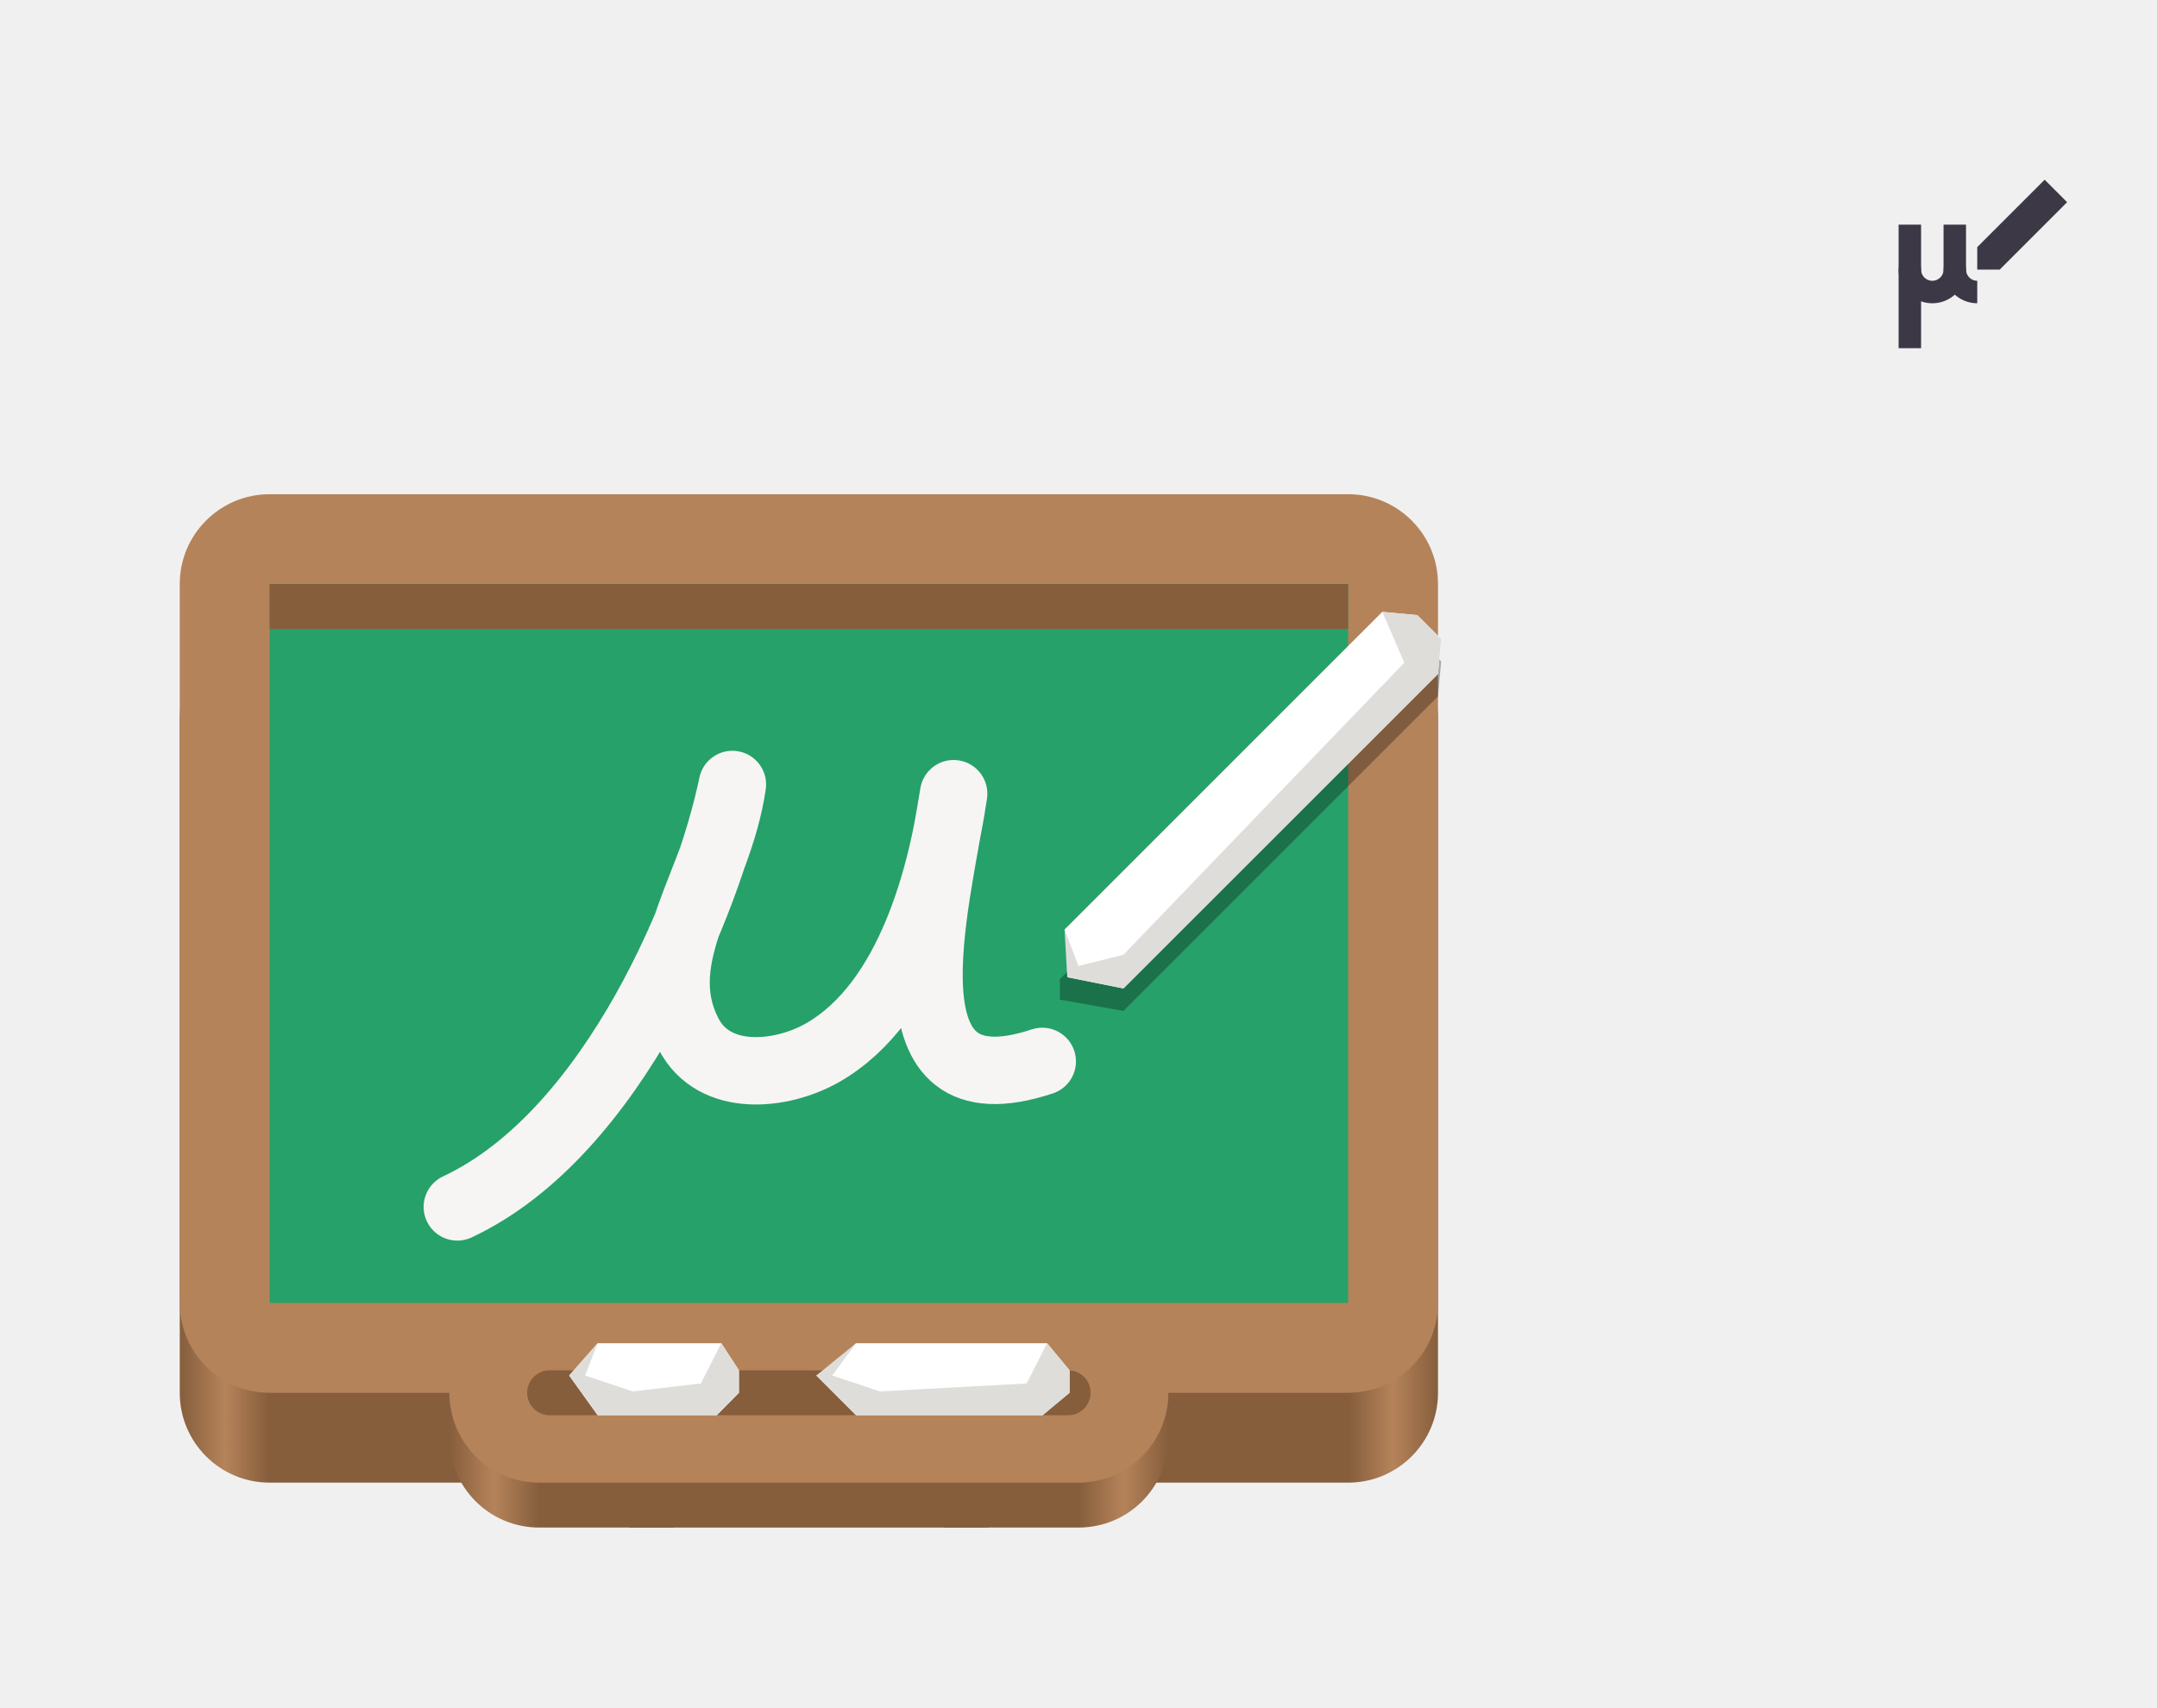
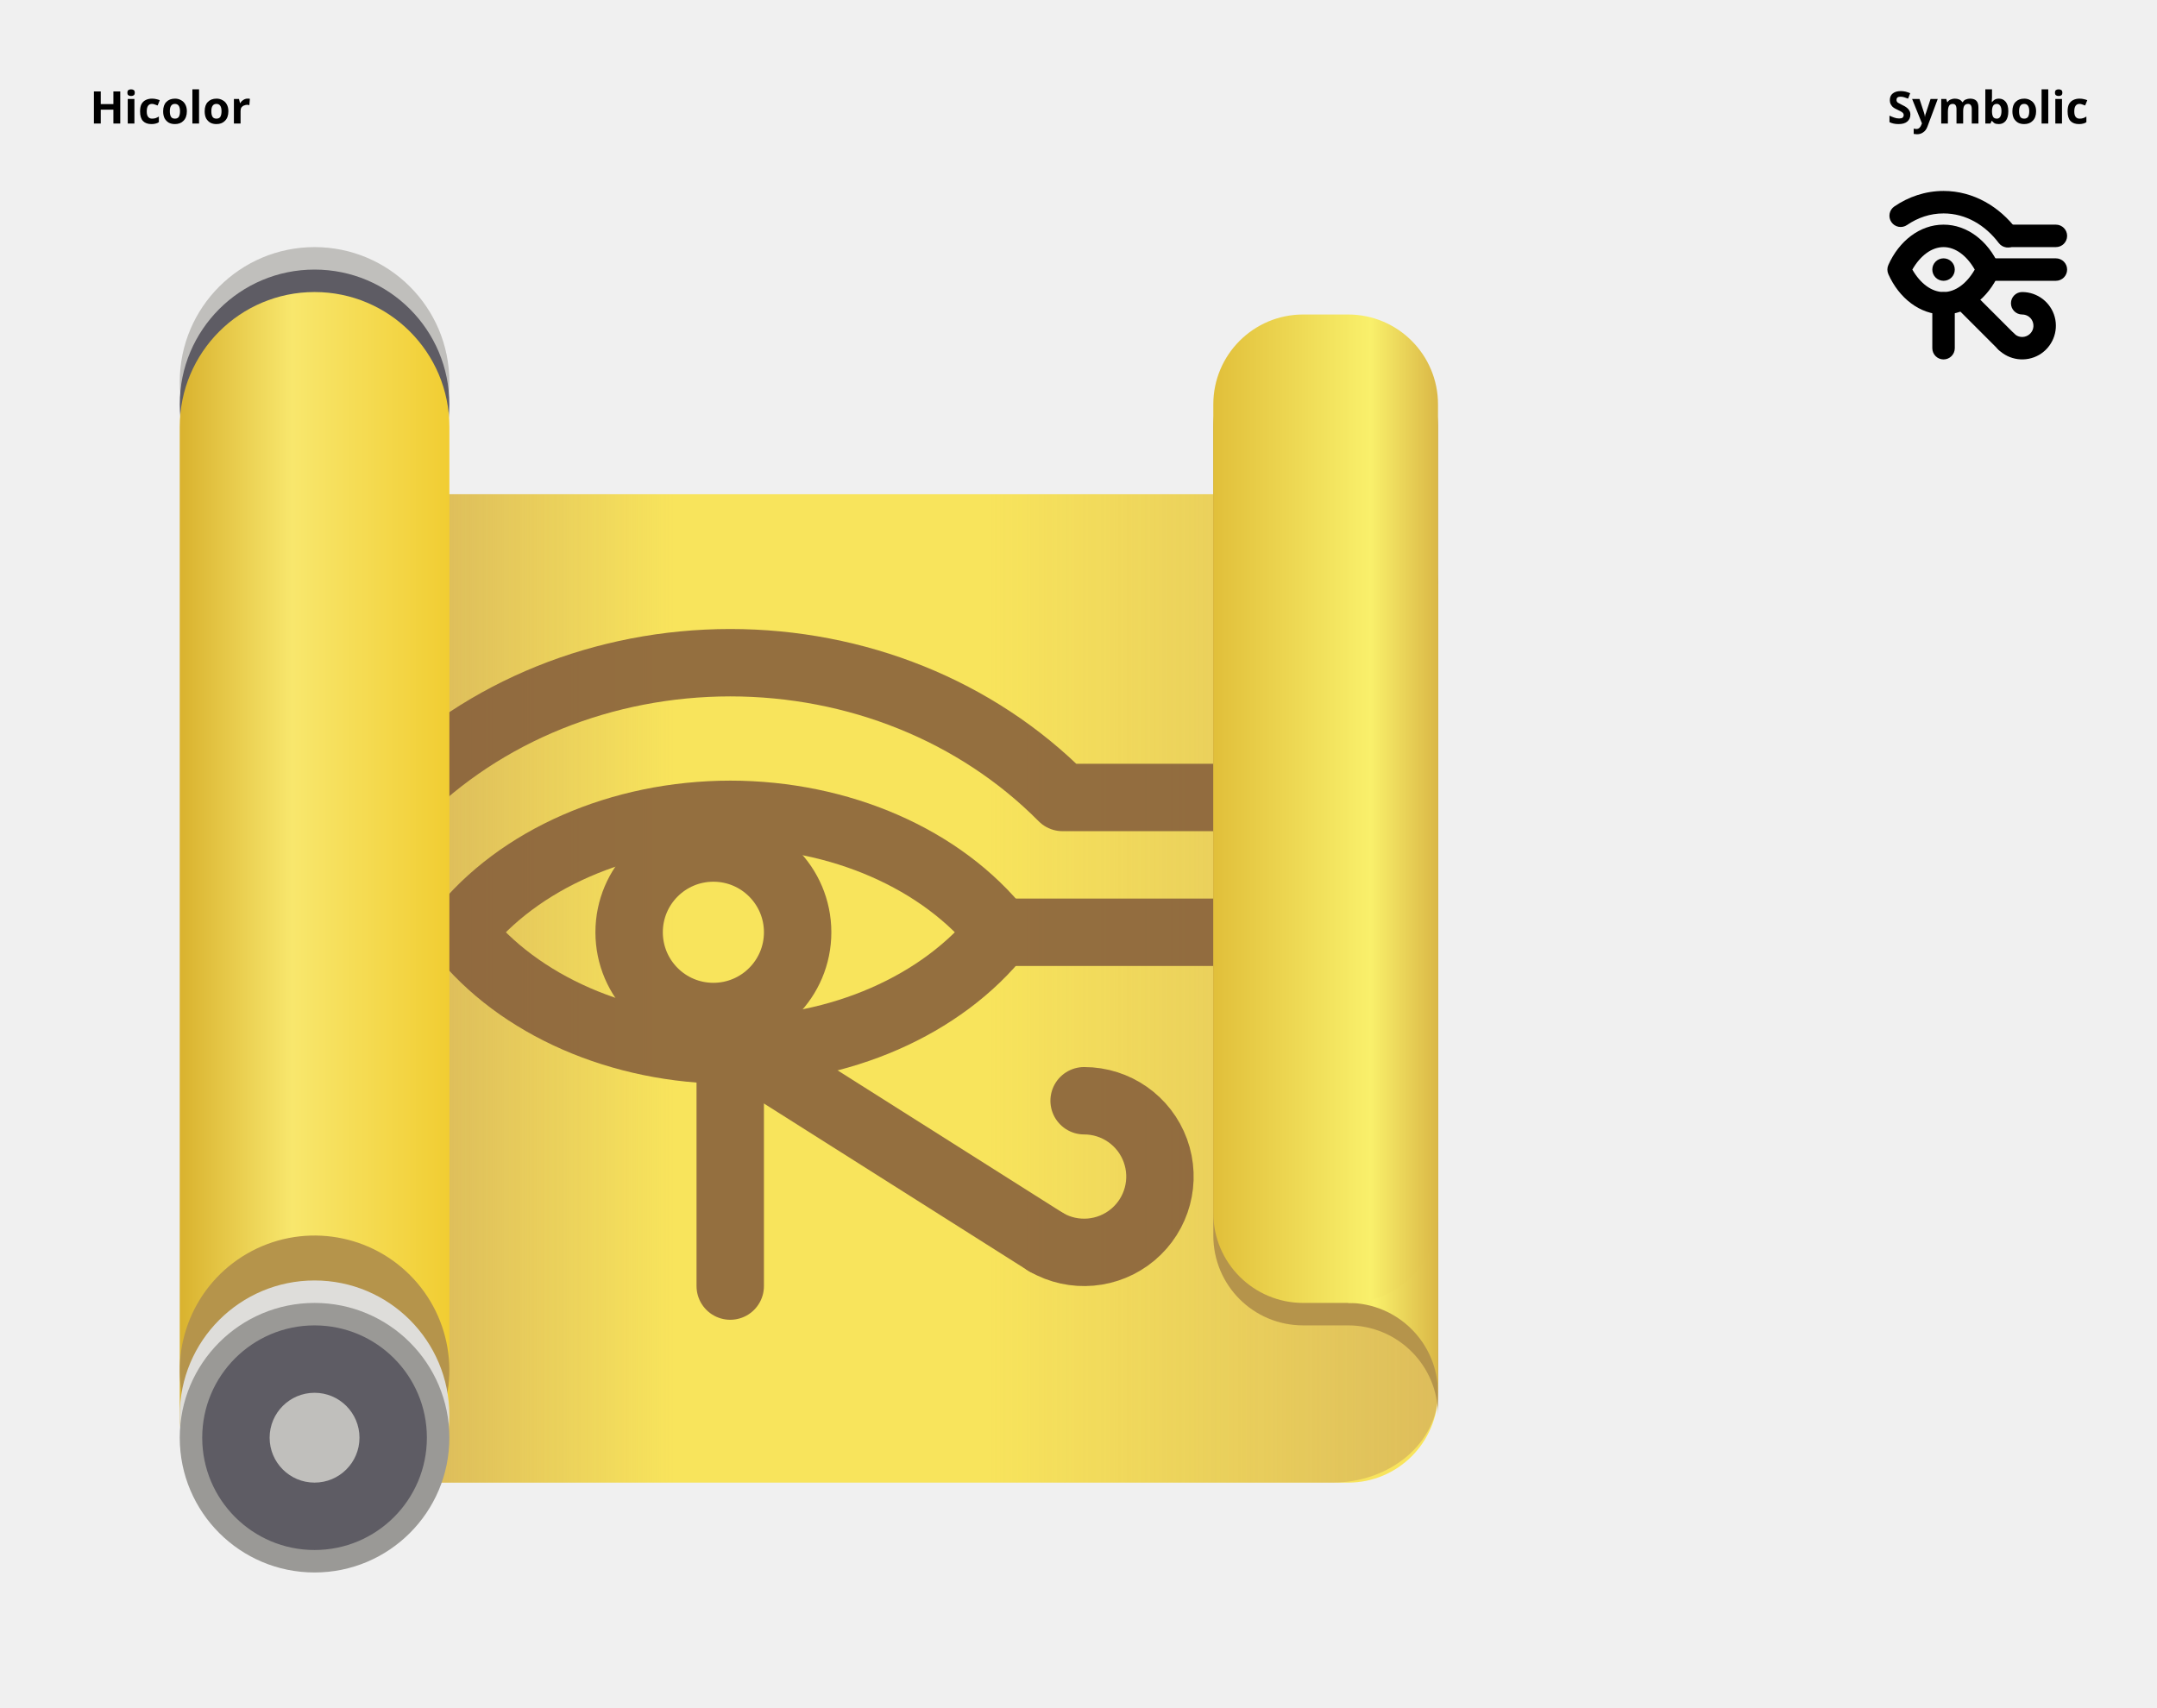
- <svg xmlns="http://www.w3.org/2000/svg" xmlns:xlink="http://www.w3.org/1999/xlink" width="192" height="152" id="svg11300" version="1.0" style="display:inline;enable-background:new" viewBox="0 0 192 152">
+ <svg xmlns="http://www.w3.org/2000/svg" xmlns:xlink="http://www.w3.org/1999/xlink" width="192" height="152" id="svg11300" version="1.0" style="display:inline;enable-background:new" viewBox="0 0 192 152" xml:space="preserve">
  <defs id="defs3">
-     <linearGradient y2="-212" y1="-212" x2="112" x1="-7.0000001e-06" gradientUnits="userSpaceOnUse" id="linearGradient2177">
-       <stop stop-color="#77767b" offset="0" id="stop2165" style="stop-color:#865e3c;stop-opacity:1" />
-       <stop stop-color="#c0bfbc" offset=".036" id="stop2167" style="stop-color:#b5835a;stop-opacity:1" />
-       <stop stop-color="#9a9996" offset=".071" id="stop2169" style="stop-color:#865e3c;stop-opacity:1" />
-       <stop stop-color="#9a9996" offset=".929" id="stop2171" style="stop-color:#865e3c;stop-opacity:1" />
-       <stop stop-color="#c0bfbc" offset=".964" id="stop2173" style="stop-color:#b5835a;stop-opacity:1" />
-       <stop stop-color="#77767b" offset="1" id="stop2175" style="stop-color:#865e3c;stop-opacity:1" />
+     <linearGradient id="linearGradient187">
+       <stop style="stop-color:#dab746;stop-opacity:1;" offset="0" id="stop185" />
+       <stop style="stop-color:#f9f06b;stop-opacity:1" offset="0.3" id="stop186" />
+       <stop style="stop-color:#e1bf3a;stop-opacity:1;" offset="1" id="stop187" />
    </linearGradient>
-     <linearGradient y2="-212" y1="-212" x2="112" x1="-7.0000001e-06" gradientUnits="userSpaceOnUse" id="linearGradient2163">
-       <stop stop-color="#77767b" offset="0" id="stop2151" style="stop-color:#865e3c;stop-opacity:1" />
-       <stop stop-color="#c0bfbc" offset="0.071" id="stop2153" style="stop-color:#b5835a;stop-opacity:1" />
-       <stop stop-color="#9a9996" offset="0.143" id="stop2155" style="stop-color:#865e3c;stop-opacity:1" />
-       <stop stop-color="#9a9996" offset="0.857" id="stop2157" style="stop-color:#865e3c;stop-opacity:1" />
-       <stop stop-color="#c0bfbc" offset="0.929" id="stop2159" style="stop-color:#b5835a;stop-opacity:1" />
-       <stop stop-color="#77767b" offset="1" id="stop2161" style="stop-color:#865e3c;stop-opacity:1" />
+     <linearGradient id="linearGradient184">
+       <stop style="stop-color:#dab746;stop-opacity:1;" offset="0" id="stop182" />
+       <stop style="stop-color:#f9f06b;stop-opacity:1" offset="0.3" id="stop183" />
+       <stop style="stop-color:#e4cf3c;stop-opacity:1;" offset="1" id="stop184" />
    </linearGradient>
-     <linearGradient xlink:href="#linearGradient2177" id="linearGradient1510" gradientUnits="userSpaceOnUse" x1="2" y1="-300" x2="112" y2="-300" gradientTransform="matrix(1.018182,0,0,1,5.96364,0)" />
-     <linearGradient xlink:href="#linearGradient2163" id="linearGradient2288" gradientUnits="userSpaceOnUse" gradientTransform="matrix(0.5090909,0,0,-0.4868421,30.98182,151.7895)" x1="2" y1="-300" x2="112" y2="-300" />
-     <linearGradient xlink:href="#linearGradient2163" id="linearGradient2293" gradientUnits="userSpaceOnUse" gradientTransform="matrix(-0.5090909,0,0,-0.4868421,97.01818,151.7895)" x1="2" y1="-300" x2="112" y2="-300" />
+     <linearGradient id="linearGradient181">
+       <stop style="stop-color:#f1cd32;stop-opacity:1;" offset="0" id="stop179" />
+       <stop style="stop-color:#f8e76d;stop-opacity:1;" offset="0.583" id="stop180" />
+       <stop style="stop-color:#d9b22e;stop-opacity:1;" offset="1" id="stop181" />
+     </linearGradient>
+     <linearGradient id="linearGradient127">
+       <stop style="stop-color:#b5835a;stop-opacity:1;" offset="0" id="stop127" />
+       <stop style="stop-color:#b5835a;stop-opacity:0;" offset="1" id="stop128" />
+     </linearGradient>
+     <linearGradient xlink:href="#linearGradient181" id="linearGradient76" x1="-32" y1="235.97" x2="-7.999" y2="235.97" gradientUnits="userSpaceOnUse" gradientTransform="matrix(1,0,0,1.398951,0,-92.11208)" />
+     <linearGradient xlink:href="#linearGradient187" id="linearGradient81" x1="-120" y1="228" x2="-100" y2="228" gradientUnits="userSpaceOnUse" />
+     <linearGradient xlink:href="#linearGradient184" id="linearGradient85" x1="-120" y1="244" x2="-101" y2="244" gradientUnits="userSpaceOnUse" />
+     <linearGradient xlink:href="#linearGradient127" id="linearGradient128" x1="-38" y1="244" x2="-30" y2="244" gradientUnits="userSpaceOnUse" gradientTransform="matrix(2.75,0,0,1,134.5,0)" />
+     <linearGradient xlink:href="#linearGradient127" id="linearGradient129" gradientUnits="userSpaceOnUse" gradientTransform="matrix(5,0,0,1,70,0)" x1="-38" y1="244" x2="-30" y2="244" />
  </defs>
  <g id="layer1" style="display:inline" transform="translate(8,-156)">
    <g id="layer4" style="display:inline">
      <rect y="172" x="9.2651362e-08" height="128" width="128" id="hicolor" style="display:inline;overflow:visible;visibility:visible;fill:#f0f0f0;fill-opacity:0;fill-rule:nonzero;stroke:none;stroke-width:0.5;marker:none;enable-background:accumulate" />
      <rect style="display:inline;overflow:visible;visibility:visible;fill:#f0f0f0;fill-opacity:0;fill-rule:nonzero;stroke:none;stroke-width:0.5;marker:none;enable-background:accumulate" id="symbolic" width="16" height="16" x="160" y="172" />
    </g>
-     <g id="layer2" style="display:none">
+     <g id="layer2" style="display:inline">
      <g style="display:inline;fill:#000000;enable-background:new" transform="matrix(7.991171,0,0,8.003641,-167.7909,-4846.078)" id="g12027" />
      <rect style="display:inline;overflow:visible;visibility:visible;fill:#f0f0f0;fill-opacity:1;fill-rule:nonzero;stroke:none;stroke-width:0.5;marker:none;enable-background:accumulate" id="128" width="128" height="128" x="9.2651362e-08" y="172" />
      <g id="g883" style="fill:none;fill-opacity:0.251;stroke:#a579b3;stroke-opacity:1" transform="translate(-24,24)" />
      <g id="g900" style="fill:none;fill-opacity:0.251;stroke:#a579b3;stroke-opacity:1" transform="translate(-24,24)" />
      <rect y="172" x="160" height="16" width="16" id="16" style="display:inline;overflow:visible;visibility:visible;fill:#f0f0f0;fill-opacity:1;fill-rule:nonzero;stroke:none;stroke-width:0.5;marker:none;enable-background:accumulate" />
      <text xml:space="preserve" style="font-style:normal;font-variant:normal;font-weight:bold;font-stretch:normal;font-size:4px;line-height:125%;font-family:Cantarell;-inkscape-font-specification:'Cantarell, Bold';text-align:start;writing-mode:lr-tb;text-anchor:start;display:inline;fill:#000000;fill-opacity:1;stroke:none;stroke-width:0.333;enable-background:new" x="0" y="167" id="text863">
        <tspan style="font-size:4px;stroke-width:0.333" id="tspan861" x="0" y="167">Hicolor</tspan>
      </text>
      <text id="text867" y="167" x="160" style="font-style:normal;font-variant:normal;font-weight:bold;font-stretch:normal;font-size:4px;line-height:125%;font-family:Cantarell;-inkscape-font-specification:'Cantarell, Bold';text-align:start;writing-mode:lr-tb;text-anchor:start;display:inline;fill:#000000;fill-opacity:1;stroke:none;stroke-width:0.333;enable-background:new" xml:space="preserve">
        <tspan y="167" x="160" id="tspan865" style="font-size:4px;stroke-width:0.333">Symbolic</tspan>
      </text>
    </g>
    <g id="layer9" style="display:inline">
-       <rect style="opacity:1;fill:#865e3c;fill-opacity:1;stroke:none;stroke-width:4;stroke-linecap:round;stroke-linejoin:round;stroke-opacity:1" id="rect2295" width="32" height="11" x="48" y="281" />
-       <rect ry="8" y="-288" x="8" width="112" transform="scale(1,-1)" rx="8" height="76" fill="url(#linearGradient1674)" id="rect1458" style="fill:url(#linearGradient1510);stroke-width:1" />
-       <path id="rect2282" style="fill:url(#linearGradient2288);stroke-width:1" d="m 40,255 c -4.432,0 -8,3.568 -8,8 v 21 c 0,4.432 3.568,8 8,8 h 12 v -37 z" />
-       <path id="path2291" style="fill:url(#linearGradient2293);stroke-width:1" d="m 88,255 c 4.432,0 8,3.568 8,8 v 21 c 0,4.432 -3.568,8 -8,8 H 76 v -37 z" />
-       <rect ry="8" style="fill:#b5835a;stroke-width:1" y="-288" x="32" width="64" rx="8" height="24" fill="#deddda" id="rect2147" transform="scale(1,-1)" />
-       <rect ry="8" style="fill:#b5835a;stroke-width:1" y="200" x="-120" width="112" rx="8" height="80" fill="#deddda" id="rect1460" transform="scale(-1,1)" />
-       <rect style="fill:#26a169;stroke-width:1;fill-opacity:1" y="208" x="16" width="96" height="64" fill="#deddda" id="rect2092" />
-       <rect style="fill:#865e3c;stroke-width:1;fill-opacity:1" y="208" x="-112" width="96" height="4" fill="#deddda" id="rect2143" transform="scale(-1,1)" />
-       <path style="display:inline;fill:none;stroke:#f6f5f4;stroke-width:6;stroke-linecap:round;stroke-linejoin:round;stroke-opacity:1;enable-background:new" d="m 32.708,263.451 c 13.981,-6.541 22.381,-27.422 24.484,-37.609 -1.257,8.684 -7.525,15.213 -3.899,22.213 2.274,4.391 8.277,3.759 11.942,1.66 7.853,-4.498 10.635,-16.099 11.65,-23.053 -1.601,10.217 -6.755,28.697 7.888,23.835" id="path1979-2" />
-       <path style="opacity:0.3;fill:#000000;fill-opacity:1;stroke:none;stroke-width:1px;stroke-linecap:butt;stroke-linejoin:miter;stroke-opacity:1" d="m 87.757,241.757 28.284,-28.284 2.121,-0.707 2.121,2.121 L 120,218 92,246 86.343,245 v -1.828 z" id="path2116" />
-       <path style="fill:#ffffff;fill-opacity:1;stroke:none;stroke-width:1px;stroke-linecap:butt;stroke-linejoin:miter;stroke-opacity:1" d="m 86.757,238.757 28.284,-28.284 3.121,0.293 2.121,2.121 L 120,216 l -28,28 -5,-1 0.379,-1.121 z" id="path2110" />
-       <path style="fill:#deddda;fill-opacity:1;stroke:none;stroke-width:1px;stroke-linecap:butt;stroke-linejoin:miter;stroke-opacity:1" d="m 92,241 25,-26 -1.958,-4.527 3.121,0.293 2.121,2.121 L 120,216 92,244 87,243 86.757,238.757 88,242 Z" id="path2114" />
-       <path style="fill:none;stroke:#865e3c;stroke-width:4;stroke-linecap:round;stroke-linejoin:miter;stroke-opacity:1" d="M 40.923,280 H 87.077" id="path2185" />
+       <g id="g49" transform="translate(0,4)">
+         <circle style="fill:#c0bfbc;stroke:none;stroke-width:6;stroke-linecap:round;stroke-linejoin:round" id="circle48" cx="19.999" cy="185.999" r="11.999" />
+         <circle style="fill:#5e5c64;stroke:none;stroke-width:6;stroke-linecap:round;stroke-linejoin:round" id="circle49" cx="19.999" cy="187.999" r="11.999" />
+       </g>
+       <rect ry="8" style="fill:#f8e45c;stroke-width:1" y="200" x="-120" width="100.001" rx="8" height="88" fill="#deddda" id="rect49" transform="scale(-1,1)" />
+       <rect style="opacity:0.4;fill:url(#linearGradient129);stroke-width:1.291" y="200" x="-120" width="52.28" height="88" fill="#deddda" id="rect128" transform="scale(-1,1)" ry="8" rx="9.412" />
+       <rect style="opacity:0.42;fill:url(#linearGradient128);stroke-width:0.957" y="200" x="30" width="22" height="88" fill="#deddda" id="rect127" />
+       <g id="g68" transform="matrix(1.499998,0,0,1.499998,-38.99989,-102.9996)" style="stroke:#825b3a;opacity:0.85;stroke-opacity:1">
+         <path id="path49" style="fill:none;fill-opacity:1;stroke:#825b3a;stroke-width:4;stroke-linecap:round;stroke-linejoin:round;stroke-opacity:1" d="m 64,221 a 18.882,14.875 0 0 0 -16,7 A 18.882,14.875 0 0 0 64,235 18.882,14.875 0 0 0 80.014,228 18.882,14.875 0 0 0 64,221 Z" />
+         <path style="fill:#613583;fill-opacity:1;stroke:#825b3a;stroke-width:4;stroke-linecap:round;stroke-linejoin:round;stroke-opacity:1" d="M 80,228 H 98" id="path50" />
+         <circle style="fill:none;fill-opacity:1;stroke:#825b3a;stroke-width:4;stroke-linecap:round;stroke-linejoin:round;stroke-opacity:1" id="circle50" cx="63" cy="228" r="5" />
+         <path style="fill:none;fill-opacity:1;stroke:#825b3a;stroke-width:4;stroke-linecap:round;stroke-linejoin:round;stroke-opacity:1" d="M 65.818,235.682 82.75,246.397" id="path65" />
+         <path style="fill:none;fill-opacity:1;stroke:#825b3a;stroke-width:4;stroke-linecap:round;stroke-linejoin:round;stroke-opacity:1" id="path66" d="m 85,238 a 4.5,4.5 0 0 1 4.229,2.961 4.5,4.5 0 0 1 -1.336,4.986 4.5,4.5 0 0 1 -5.143,0.45" />
+         <path style="fill:none;fill-opacity:1;stroke:#825b3a;stroke-width:4;stroke-linecap:round;stroke-linejoin:round;stroke-opacity:1" d="m 64,236 v 13" id="path67" />
+         <path style="fill:none;fill-opacity:1;stroke:#825b3a;stroke-width:4;stroke-linecap:round;stroke-linejoin:round;stroke-opacity:1" d="M 98,40 H 83.721 C 78.604,34.84 71.466,32.002 64.002,32 h -0.01 c -7.458,0.007 -14.588,2.845 -19.699,8" id="path68" transform="translate(0,180)" />
+       </g>
+       <rect style="fill:url(#linearGradient76);stroke-width:0.965" y="182" x="-32" width="24.001" height="111.998" fill="#deddda" id="rect68" transform="scale(-1,1)" rx="12" ry="12" />
+       <path style="fill:#b5944b;stroke:none;stroke-width:6;stroke-linecap:round;stroke-linejoin:round;fill-opacity:1" id="path69" d="m 8.409,281.106 a 11.999,11.999 0 0 1 5.591,-13.498 11.999,11.999 0 0 1 14.485,1.907 11.999,11.999 0 0 1 1.907,14.485" />
+       <g id="g127" style="fill:#b5835a">
+         <path id="rect126" style="fill:#b5944b;fill-opacity:1;stroke-width:1" d="m 108,186 c -4.432,0 -8,3.568 -8,8 v 72 c 0,4.432 3.568,8 8,8 h 4 a 8,8 0 0 1 8,8 v -16 -56 -16 c 0,-4.432 -3.568,-8 -8,-8 z" />
+       </g>
+       <path id="rect70" style="fill:url(#linearGradient85);stroke-width:1" d="M -112 208 L -112 272 A 8 8 0 0 0 -120 280 L -120 208 L -112 208 z " transform="scale(-1,1)" />
+       <rect ry="8" style="fill:url(#linearGradient81);stroke-width:0.913" y="184" x="-120" width="20" rx="8" height="88" fill="#deddda" id="rect69" transform="scale(-1,1)" />
+       <circle style="fill:#deddda;stroke:none;stroke-width:6;stroke-linecap:round;stroke-linejoin:round" id="circle70" cx="19.999" cy="281.999" r="11.999" />
+       <circle style="fill:#9a9996;stroke:none;stroke-width:6;stroke-linecap:round;stroke-linejoin:round" id="circle71" cx="19.999" cy="283.999" r="11.999" />
+       <circle style="fill:#5e5c64;stroke:none;stroke-width:5;stroke-linecap:round;stroke-linejoin:round" id="circle73" cx="19.999" cy="283.999" r="9.999" />
+       <circle style="fill:#c0bfbc;stroke:none;stroke-width:6;stroke-linecap:round;stroke-linejoin:round" id="circle74" cx="19.999" cy="283.999" r="3.999" />
+       <path style="color:#000000;fill:#000000;stroke-linecap:round;-inkscape-stroke:none" d="m 165,182 a 1,1 0 0 0 -1,1 v 4 a 1,1 0 0 0 1,1 1,1 0 0 0 1,-1 v -4 a 1,1 0 0 0 -1,-1 z" id="path5" />
+       <path style="color:#000000;fill:#000000;stroke-linecap:round;stroke-linejoin:round;-inkscape-stroke:none" d="m 165,173 c -1.626,1e-5 -3.128,0.525 -4.381,1.381 a 1,1 0 0 0 -0.262,1.391 1,1 0 0 0 1.391,0.262 c 0.958,-0.654 2.053,-1.033 3.252,-1.033 1.983,-1e-5 3.717,1.045 4.916,2.635 a 1,1 0 0 0 1.4,0.197 1,1 0 0 0 0.197,-1.4 C 170.004,174.429 167.689,173 165,173 Z" id="path43" />
+       <path style="opacity:1;fill:#62a0ea;stroke:none;stroke-width:2;stroke-linecap:round;stroke-linejoin:miter" id="path46" d="m 289.468,160 a 4.619,6 0 0 1 4,-3 4.619,6 0 0 1 4,3 z" />
+       <path style="color:#000000;fill:#000000;stroke-linecap:round;-inkscape-stroke:none" d="m 169,179 a 1,1 0 0 0 -1,1 1,1 0 0 0 1,1 h 6 a 1,1 0 0 0 1,-1 1,1 0 0 0 -1,-1 z" id="path77" />
+       <path style="color:#000000;fill:#000000;stroke-linecap:round;stroke-linejoin:round;-inkscape-stroke:none" d="m 172,182 a 1,1 0 0 0 -1,1 1,1 0 0 0 1,1 c 0.457,0 0.848,0.298 0.967,0.74 0.118,0.442 -0.071,0.896 -0.467,1.125 -0.396,0.229 -0.884,0.165 -1.207,-0.158 a 1,1 0 0 0 -1.414,0 1,1 0 0 0 0,1.414 c 0.957,0.957 2.449,1.153 3.621,0.477 1.172,-0.676 1.749,-2.068 1.398,-3.375 C 174.548,182.916 173.353,182 172,182 Z" id="path78" />
+       <path style="color:#000000;fill:#000000;stroke-linecap:round;stroke-linejoin:round;-inkscape-stroke:none" d="m 166.887,181.715 a 1,1 0 0 0 -0.707,0.293 1,1 0 0 0 0,1.414 l 3.699,3.699 a 1,1 0 0 0 1.414,0 1,1 0 0 0 0,-1.414 l -3.699,-3.699 a 1,1 0 0 0 -0.707,-0.293 z" id="path79" />
+       <circle style="opacity:1;fill:#000000;stroke:none;stroke-width:2;stroke-linecap:round;stroke-linejoin:round;stroke-opacity:1;fill-opacity:1" id="path80" cx="165" cy="180" r="1" />
+       <path style="color:#000000;fill:#000000;stroke-linecap:round;-inkscape-stroke:none" d="m 170.779,176 a 1,1 0 0 0 -1,1 1,1 0 0 0 1,1 H 175 a 1,1 0 0 0 1,-1 1,1 0 0 0 -1,-1 z" id="path81" />
+       <g id="g125">
+         <path style="fill:none;stroke:#000000;stroke-width:2;stroke-linecap:round;stroke-linejoin:miter;stroke-opacity:1" d="m 285,183 v 4" id="path84" />
+         <path id="path85" style="fill:none;stroke:#000000;stroke-width:2;stroke-linecap:round;stroke-linejoin:round;stroke-opacity:1" d="m 285,177 a 4.619,6 0 0 0 -4,3 4.619,6 0 0 0 4,3 4.619,6 0 0 0 4,-3 4.619,6 0 0 0 -4,-3 z" />
+         <path style="fill:none;stroke:#000000;stroke-width:2;stroke-linecap:round;stroke-linejoin:miter;stroke-opacity:1" d="m 289,180 h 6" id="path86" />
+         <path style="fill:none;stroke:#000000;stroke-width:2;stroke-linecap:round;stroke-linejoin:round;stroke-opacity:1" id="path87" d="m 292,183 a 2,2 0 0 1 1.932,1.482 2,2 0 0 1 -0.932,2.25 2,2 0 0 1 -2.414,-0.318" />
+         <path style="fill:none;stroke:#000000;stroke-width:2;stroke-linecap:round;stroke-linejoin:round;stroke-opacity:1" d="M 290.586,186.414 286.886,182.714" id="path88" />
+         <circle style="fill:#000000;fill-opacity:1;stroke:none;stroke-width:2;stroke-linecap:round;stroke-linejoin:round;stroke-opacity:1" id="circle88" cx="285" cy="180" r="1" />
+         <path style="color:#000000;fill:none;stroke:#000000;stroke-width:2;stroke-linecap:round;stroke-linejoin:round;stroke-opacity:1;-inkscape-stroke:none" d="M 291.196,176.04 C 289.683,174.24 287.513,173 285,173 c -1.39,0 -2.675,0.379 -3.802,1.023" id="path89" />
+         <path style="fill:none;stroke:#000000;stroke-width:2;stroke-linecap:round;stroke-linejoin:miter;stroke-opacity:1" d="M 291.155,176 H 295" id="path97" />
+       </g>
+       <path style="color:#000000;fill:#000000;stroke-linecap:round;stroke-linejoin:round;-inkscape-stroke:none" d="m 165,176 c -2.112,-1e-5 -3.965,1.459 -4.914,3.594 a 1,1 0 0 0 0,0.812 c 0.949,2.135 2.802,3.594 4.914,3.594 2.112,1e-5 3.965,-1.459 4.914,-3.594 a 1,1 0 0 0 0,-0.812 C 168.965,177.459 167.112,176 165,176 Z m 0,2 c 1.054,0 2.062,0.752 2.777,2 -0.716,1.248 -1.724,2 -2.777,2 -1.054,0 -2.062,-0.752 -2.777,-2 0.716,-1.248 1.724,-2 2.777,-2 z" id="path98" />
+       <g id="g124" transform="translate(80)">
+         <path style="opacity:1;fill:none;stroke:#000000;stroke-width:2;stroke-linecap:round;stroke-linejoin:miter;stroke-opacity:1" d="m 165,183 v 4" id="path118" />
+         <path style="color:#000000;fill:none;stroke:#000000;stroke-width:2;stroke-linecap:round;stroke-linejoin:round;stroke-opacity:1;-inkscape-stroke:none" d="M 170.715,177.033 C 169.36,175.237 167.336,174 165,174 c -1.413,1e-5 -2.711,0.452 -3.817,1.207" id="path119" />
+         <path style="opacity:1;fill:none;stroke:#000000;stroke-width:2;stroke-linecap:round;stroke-linejoin:miter;stroke-opacity:1" d="m 169,180 h 6" id="path120" />
+         <path style="opacity:1;fill:none;stroke:#000000;stroke-width:2;stroke-linecap:round;stroke-linejoin:round;stroke-opacity:1" id="path121" d="m 172,183 a 2,2 0 0 1 1.932,1.482 2,2 0 0 1 -0.932,2.25 2,2 0 0 1 -2.414,-0.318" />
+         <path style="opacity:1;fill:none;stroke:#000000;stroke-width:2;stroke-linecap:round;stroke-linejoin:round;stroke-opacity:1" d="M 170.586,186.414 166.886,182.714" id="path122" />
+         <circle style="opacity:1;fill:#000000;fill-opacity:1;stroke:none;stroke-width:2;stroke-linecap:round;stroke-linejoin:round;stroke-opacity:1" id="circle122" cx="165" cy="180" r="1" />
+         <path style="opacity:1;fill:none;stroke:#000000;stroke-width:2;stroke-linecap:round;stroke-linejoin:miter;stroke-opacity:1" d="M 170.779,177 H 175" id="path123" />
+         <path id="path124" style="fill:none;stroke:#000000;stroke-width:2;stroke-linecap:round;stroke-linejoin:round;stroke-opacity:1" d="m 165,177 a 4.619,6 0 0 0 -4,3 4.619,6 0 0 0 4,3 4.619,6 0 0 0 4,-3 4.619,6 0 0 0 -4,-3 z" />
+       </g>
    </g>
    <g id="layer3" style="display:none">
      <circle cx="64" cy="236" r="59.504" id="circle2892" style="display:inline;opacity:0.1;vector-effect:none;fill:none;fill-opacity:1;stroke:#000000;stroke-width:0.99;stroke-linecap:butt;stroke-linejoin:miter;stroke-miterlimit:4;stroke-dasharray:0.99, 0.99;stroke-dashoffset:0;stroke-opacity:1;marker:none;marker-start:none;marker-mid:none;marker-end:none;paint-order:normal;enable-background:new" />
      <rect ry="7.929" rx="8.701" y="180.495" x="20.495" height="111.01" width="87.01" id="rect2894" style="display:inline;opacity:0.1;vector-effect:none;fill:none;fill-opacity:1;stroke:#000000;stroke-width:0.99;stroke-linecap:butt;stroke-linejoin:miter;stroke-miterlimit:4;stroke-dasharray:0.99, 0.99;stroke-dashoffset:0;stroke-opacity:1;marker:none;marker-start:none;marker-mid:none;marker-end:none;paint-order:normal;enable-background:new" />
      <rect ry="7.924" rx="7.924" y="184.495" x="12.495" height="103.01" width="103.01" id="rect2896" style="display:inline;opacity:0.1;vector-effect:none;fill:none;fill-opacity:1;stroke:#000000;stroke-width:0.99;stroke-linecap:butt;stroke-linejoin:miter;stroke-miterlimit:4;stroke-dasharray:0.99, 0.99;stroke-dashoffset:0;stroke-opacity:1;marker:none;marker-start:none;marker-mid:none;marker-end:none;paint-order:normal;enable-background:new" />
      <rect ry="8.701" rx="7.929" y="200.495" x="8.495" height="87.01" width="111.01" id="rect2898" style="display:inline;opacity:0.1;vector-effect:none;fill:none;fill-opacity:1;stroke:#000000;stroke-width:0.99;stroke-linecap:butt;stroke-linejoin:miter;stroke-miterlimit:4;stroke-dasharray:0.99, 0.99;stroke-dashoffset:0;stroke-opacity:1;marker:none;marker-start:none;marker-mid:none;marker-end:none;paint-order:normal;enable-background:new" />
      <path id="path2900" d="M 2.6203015e-5,289 H 128" style="display:inline;fill:none;stroke:#62a0ea;stroke-width:2;stroke-linecap:butt;stroke-linejoin:miter;stroke-miterlimit:4;stroke-dasharray:none;stroke-opacity:1;enable-background:new" />
    </g>
-     <g id="g2207" transform="rotate(45,95.08104,177.1833)">
-       <path style="display:inline;fill:#ffffff;fill-opacity:1;stroke:none;stroke-width:1px;stroke-linecap:butt;stroke-linejoin:miter;stroke-opacity:1;enable-background:new" d="m 145.655,265.771 12.021,-12.021 3.121,0.293 1.414,1.414 -0.284,3.113 -11.737,11.737 h -5 l 0.379,-2.121 z" id="path2110-3" />
-       <path style="display:inline;fill:#deddda;fill-opacity:1;stroke:none;stroke-width:1px;stroke-linecap:butt;stroke-linejoin:miter;stroke-opacity:1;enable-background:new" d="m 150.191,267.307 8.737,-9.737 -1.251,-3.82 3.121,0.293 1.414,1.414 -0.284,3.113 -11.737,11.737 -5,0 0.464,-4.536 0.536,3.536 z" id="path2114-1" />
-     </g>
-     <g id="g2301" transform="rotate(45,80.08104,140.9701)">
-       <path style="display:inline;fill:#ffffff;fill-opacity:1;stroke:none;stroke-width:1px;stroke-linecap:butt;stroke-linejoin:miter;stroke-opacity:1;enable-background:new" d="m 150.605,260.822 7.778,-7.778 2.819,0.595 1.414,1.414 0.018,2.81 -7.494,7.494 -4.293,-0.707 -0.093,-1.468 z" id="path2297" />
-       <path style="display:inline;fill:#deddda;fill-opacity:1;stroke:none;stroke-width:1px;stroke-linecap:butt;stroke-linejoin:miter;stroke-opacity:1;enable-background:new" d="m 155.847,261.65 3.787,-4.787 -1.251,-3.82 2.819,0.595 1.414,1.414 0.018,2.81 -7.494,7.494 -4.293,-0.707 -0.243,-3.828 1.243,2.828 z" id="path2299" />
-     </g>
-     <g id="g1145" transform="translate(0,1)">
-       <path style="color:#000000;font-style:normal;font-variant:normal;font-weight:normal;font-stretch:normal;font-size:medium;line-height:normal;font-family:sans-serif;font-variant-ligatures:normal;font-variant-position:normal;font-variant-caps:normal;font-variant-numeric:normal;font-variant-alternates:normal;font-variant-east-asian:normal;font-feature-settings:normal;font-variation-settings:normal;text-indent:0;text-align:start;text-decoration:none;text-decoration-line:none;text-decoration-style:solid;text-decoration-color:#000000;letter-spacing:normal;word-spacing:normal;text-transform:none;writing-mode:lr-tb;direction:ltr;text-orientation:mixed;dominant-baseline:auto;baseline-shift:baseline;text-anchor:start;white-space:normal;shape-padding:0;shape-margin:0;inline-size:0;clip-rule:nonzero;display:inline;overflow:visible;visibility:visible;opacity:1;isolation:auto;mix-blend-mode:normal;color-interpolation:sRGB;color-interpolation-filters:linearRGB;solid-color:#000000;solid-opacity:1;vector-effect:none;fill:#3d3846;fill-opacity:1;fill-rule:nonzero;stroke:none;stroke-width:2;stroke-linecap:round;stroke-linejoin:round;stroke-miterlimit:4;stroke-dasharray:none;stroke-dashoffset:0;stroke-opacity:1;color-rendering:auto;image-rendering:auto;shape-rendering:auto;text-rendering:auto;enable-background:accumulate;stop-color:#000000;stop-opacity:1" d="m 162,178 a 1,1 0 0 0 -1,1 c 0,1.07 0.573,2.063 1.5,2.598 0.927,0.535 2.073,0.535 3,0 0.927,-0.535 1.5,-1.527 1.5,-2.598 a 1,1 0 0 0 -1,-1 1,1 0 0 0 -1,1 c 0,0.359 -0.189,0.686 -0.5,0.865 -0.311,0.179 -0.689,0.179 -1,0 C 163.189,179.686 163,179.359 163,179 a 1,1 0 0 0 -1,-1 z" id="path1127" />
-       <path style="color:#000000;font-style:normal;font-variant:normal;font-weight:normal;font-stretch:normal;font-size:medium;line-height:normal;font-family:sans-serif;font-variant-ligatures:normal;font-variant-position:normal;font-variant-caps:normal;font-variant-numeric:normal;font-variant-alternates:normal;font-variant-east-asian:normal;font-feature-settings:normal;font-variation-settings:normal;text-indent:0;text-align:start;text-decoration:none;text-decoration-line:none;text-decoration-style:solid;text-decoration-color:#000000;letter-spacing:normal;word-spacing:normal;text-transform:none;writing-mode:lr-tb;direction:ltr;text-orientation:mixed;dominant-baseline:auto;baseline-shift:baseline;text-anchor:start;white-space:normal;shape-padding:0;shape-margin:0;inline-size:0;clip-rule:nonzero;display:inline;overflow:visible;visibility:visible;opacity:1;isolation:auto;mix-blend-mode:normal;color-interpolation:sRGB;color-interpolation-filters:linearRGB;solid-color:#000000;solid-opacity:1;vector-effect:none;fill:#3d3846;fill-opacity:1;fill-rule:nonzero;stroke:none;stroke-width:2;stroke-linecap:butt;stroke-linejoin:round;stroke-miterlimit:4;stroke-dasharray:none;stroke-dashoffset:0;stroke-opacity:1;color-rendering:auto;image-rendering:auto;shape-rendering:auto;text-rendering:auto;enable-background:accumulate;stop-color:#000000;stop-opacity:1" d="m 165,179 c 0,0.795 0.317,1.559 0.879,2.121 C 166.441,181.683 167.205,182 168,182 v -2 c -0.266,0 -0.519,-0.105 -0.707,-0.293 C 167.105,179.519 167,179.266 167,179 Z" id="path1131" />
-       <path style="color:#000000;font-style:normal;font-variant:normal;font-weight:normal;font-stretch:normal;font-size:medium;line-height:normal;font-family:sans-serif;font-variant-ligatures:normal;font-variant-position:normal;font-variant-caps:normal;font-variant-numeric:normal;font-variant-alternates:normal;font-variant-east-asian:normal;font-feature-settings:normal;font-variation-settings:normal;text-indent:0;text-align:start;text-decoration:none;text-decoration-line:none;text-decoration-style:solid;text-decoration-color:#000000;letter-spacing:normal;word-spacing:normal;text-transform:none;writing-mode:lr-tb;direction:ltr;text-orientation:mixed;dominant-baseline:auto;baseline-shift:baseline;text-anchor:start;white-space:normal;shape-padding:0;shape-margin:0;inline-size:0;clip-rule:nonzero;display:inline;overflow:visible;visibility:visible;opacity:1;isolation:auto;mix-blend-mode:normal;color-interpolation:sRGB;color-interpolation-filters:linearRGB;solid-color:#000000;solid-opacity:1;vector-effect:none;fill:#3d3846;fill-opacity:1;fill-rule:nonzero;stroke:none;stroke-width:2;stroke-linecap:butt;stroke-linejoin:miter;stroke-miterlimit:4;stroke-dasharray:none;stroke-dashoffset:0;stroke-opacity:1;color-rendering:auto;image-rendering:auto;shape-rendering:auto;text-rendering:auto;enable-background:accumulate;stop-color:#000000;stop-opacity:1" d="m 165,175 v 4 h 2 v -4 z" id="path1135" />
-       <path style="color:#000000;font-style:normal;font-variant:normal;font-weight:normal;font-stretch:normal;font-size:medium;line-height:normal;font-family:sans-serif;font-variant-ligatures:normal;font-variant-position:normal;font-variant-caps:normal;font-variant-numeric:normal;font-variant-alternates:normal;font-variant-east-asian:normal;font-feature-settings:normal;font-variation-settings:normal;text-indent:0;text-align:start;text-decoration:none;text-decoration-line:none;text-decoration-style:solid;text-decoration-color:#000000;letter-spacing:normal;word-spacing:normal;text-transform:none;writing-mode:lr-tb;direction:ltr;text-orientation:mixed;dominant-baseline:auto;baseline-shift:baseline;text-anchor:start;white-space:normal;shape-padding:0;shape-margin:0;inline-size:0;clip-rule:nonzero;display:inline;overflow:visible;visibility:visible;opacity:1;isolation:auto;mix-blend-mode:normal;color-interpolation:sRGB;color-interpolation-filters:linearRGB;solid-color:#000000;solid-opacity:1;vector-effect:none;fill:#3d3846;fill-opacity:1;fill-rule:nonzero;stroke:none;stroke-width:2;stroke-linecap:butt;stroke-linejoin:miter;stroke-miterlimit:4;stroke-dasharray:none;stroke-dashoffset:0;stroke-opacity:1;color-rendering:auto;image-rendering:auto;shape-rendering:auto;text-rendering:auto;enable-background:accumulate;stop-color:#000000;stop-opacity:1" d="m 161,175 v 11 h 2 v -11 z" id="path1139" />
-     </g>
-     <g id="g1119" transform="translate(30)">
-       <path style="fill:none;stroke:#3d3846;stroke-width:2;stroke-linecap:round;stroke-linejoin:round;stroke-opacity:1" id="path1107" d="m 199,179 a 2,2 0 0 1 -1,1.732 2,2 0 0 1 -2,0 A 2,2 0 0 1 195,179" />
-       <path style="fill:none;stroke:#3d3846;stroke-width:2;stroke-linecap:butt;stroke-linejoin:round;stroke-opacity:1" id="path1109" d="M 201,181 A 2,2 0 0 1 199.586,180.414 2,2 0 0 1 199,179" />
-       <path style="fill:none;stroke:#3d3846;stroke-width:2;stroke-linecap:butt;stroke-linejoin:miter;stroke-opacity:1" d="m 199,179 v -4" id="path1111" />
-       <path style="fill:none;stroke:#3d3846;stroke-width:2;stroke-linecap:butt;stroke-linejoin:miter;stroke-opacity:1" d="M 195,186 V 175" id="path1113" />
-     </g>
-     <path style="fill:#3d3846;fill-opacity:1;stroke:none;stroke-width:1px;stroke-linecap:butt;stroke-linejoin:miter;stroke-opacity:1" d="m 168,180 v -2 l 6,-6 2,2 -6,6 z" id="path1121" />
  </g>
</svg>
